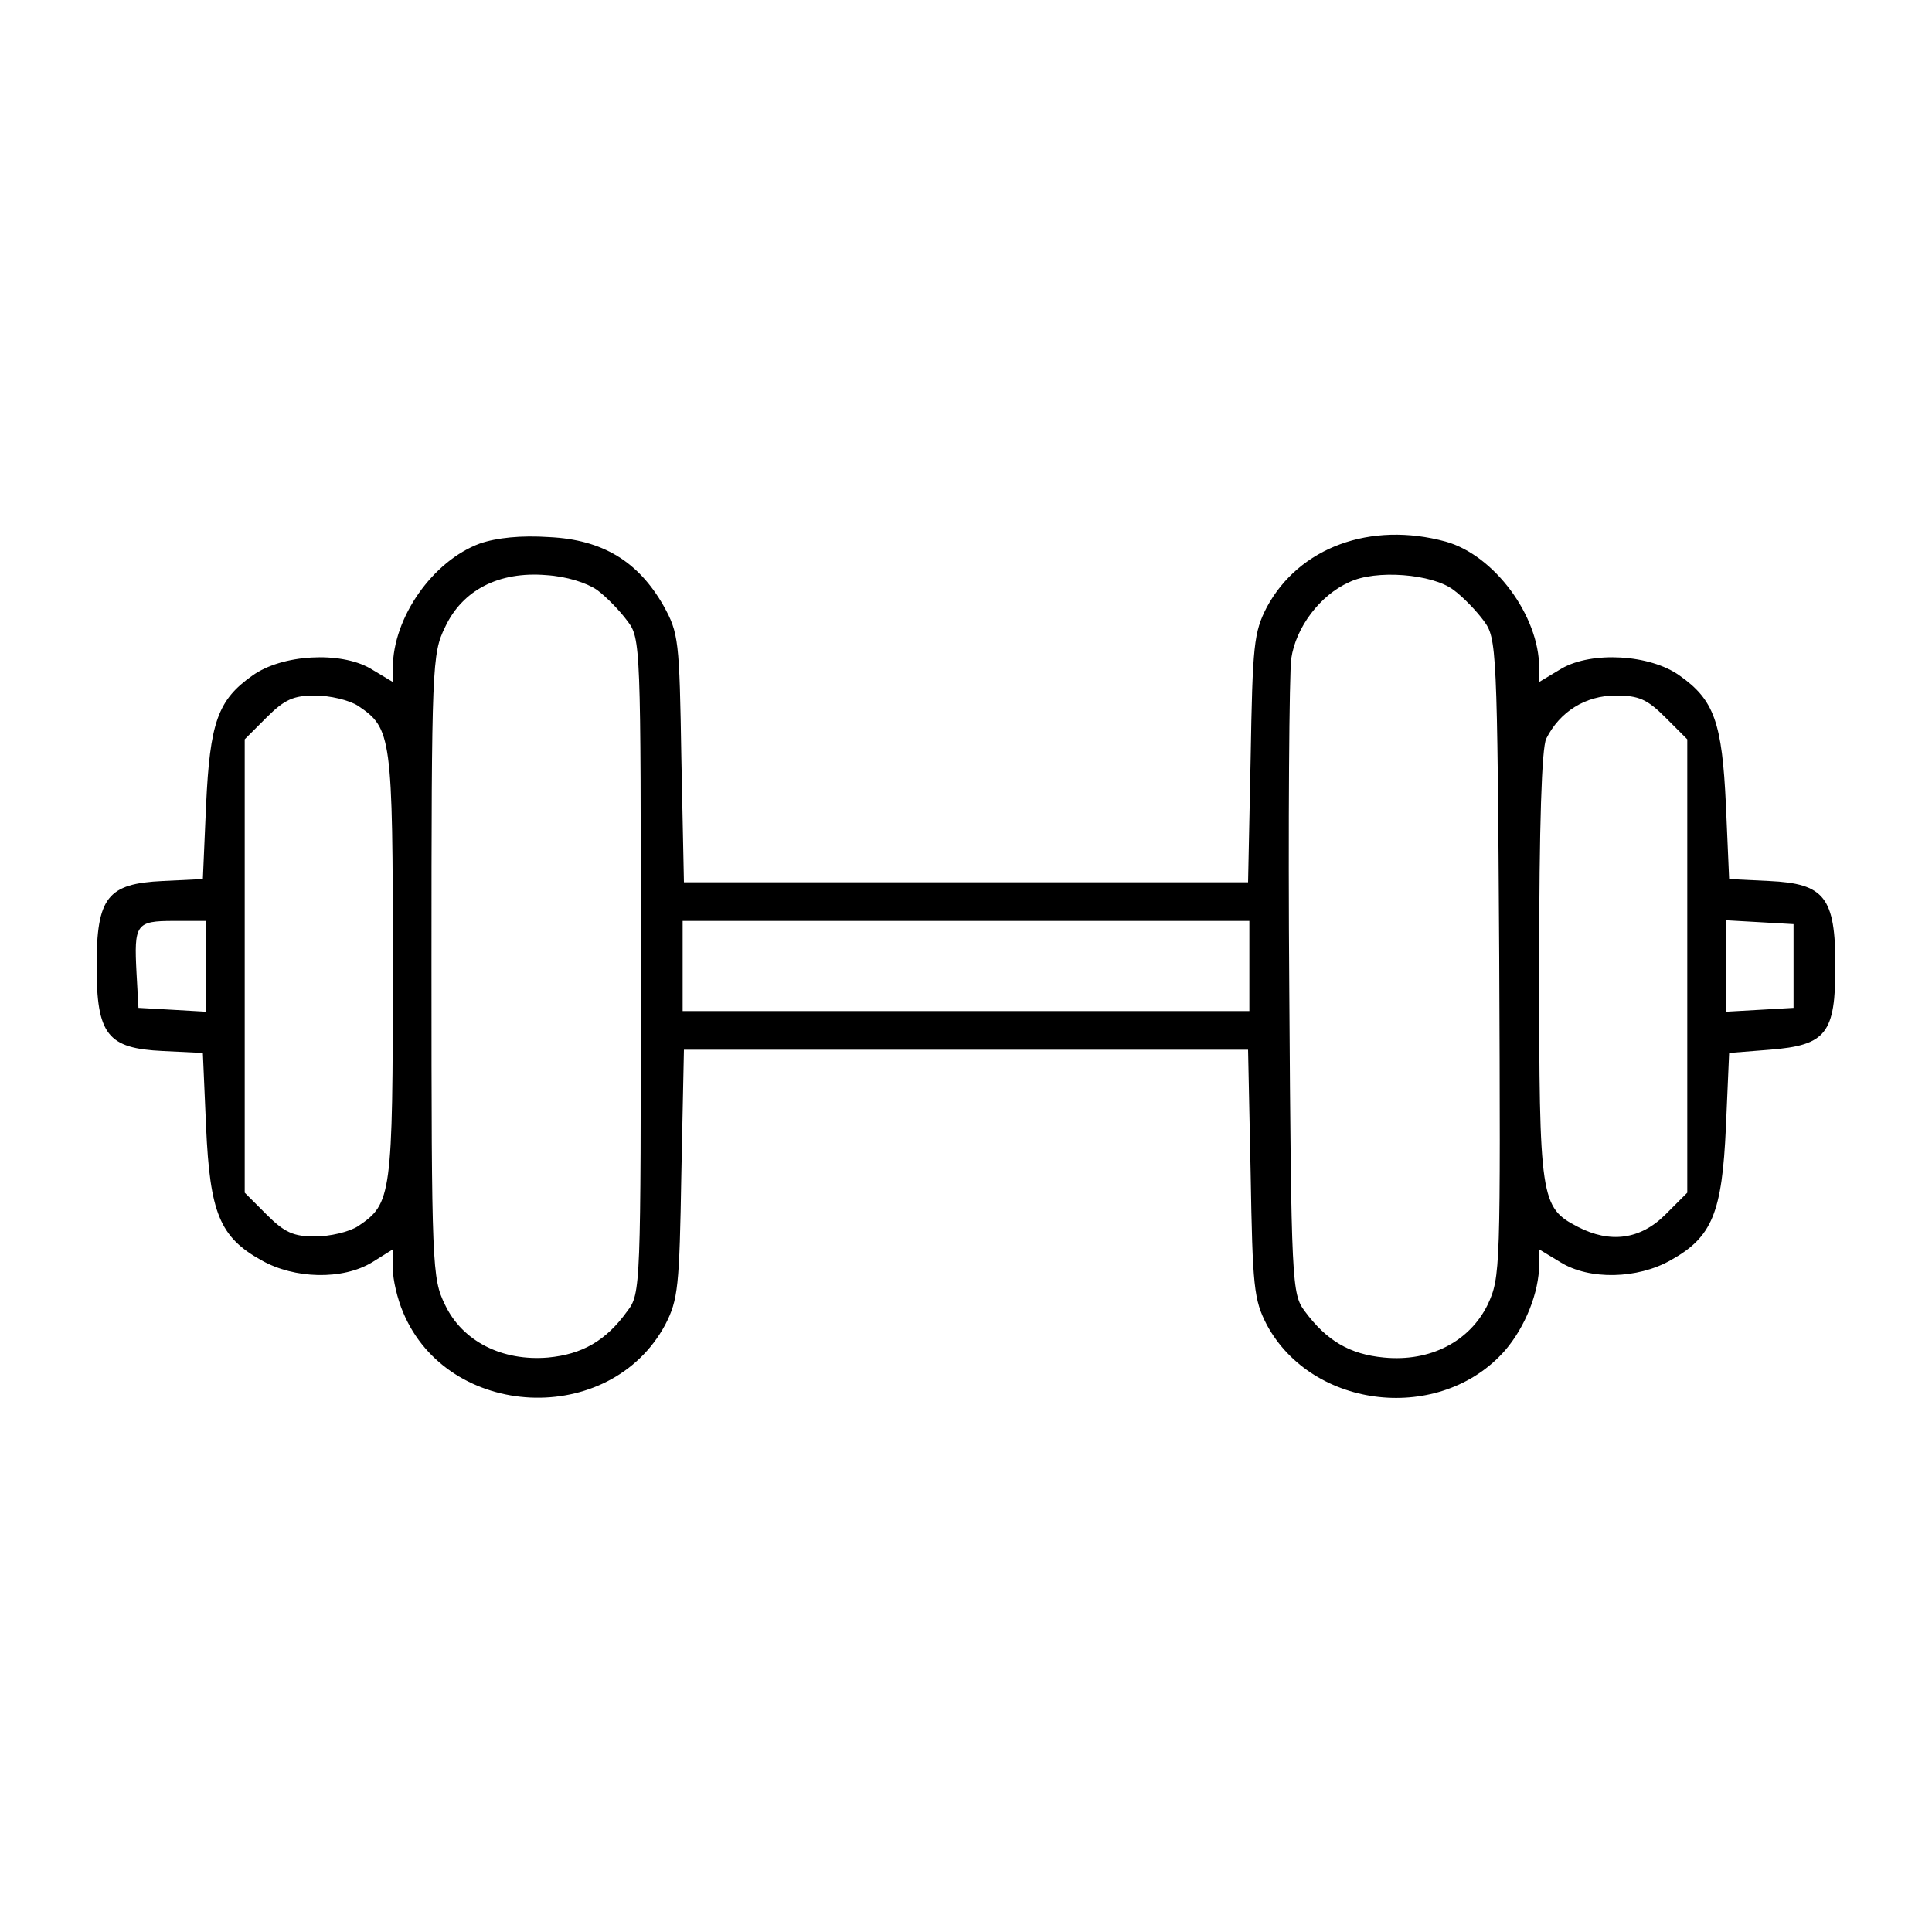
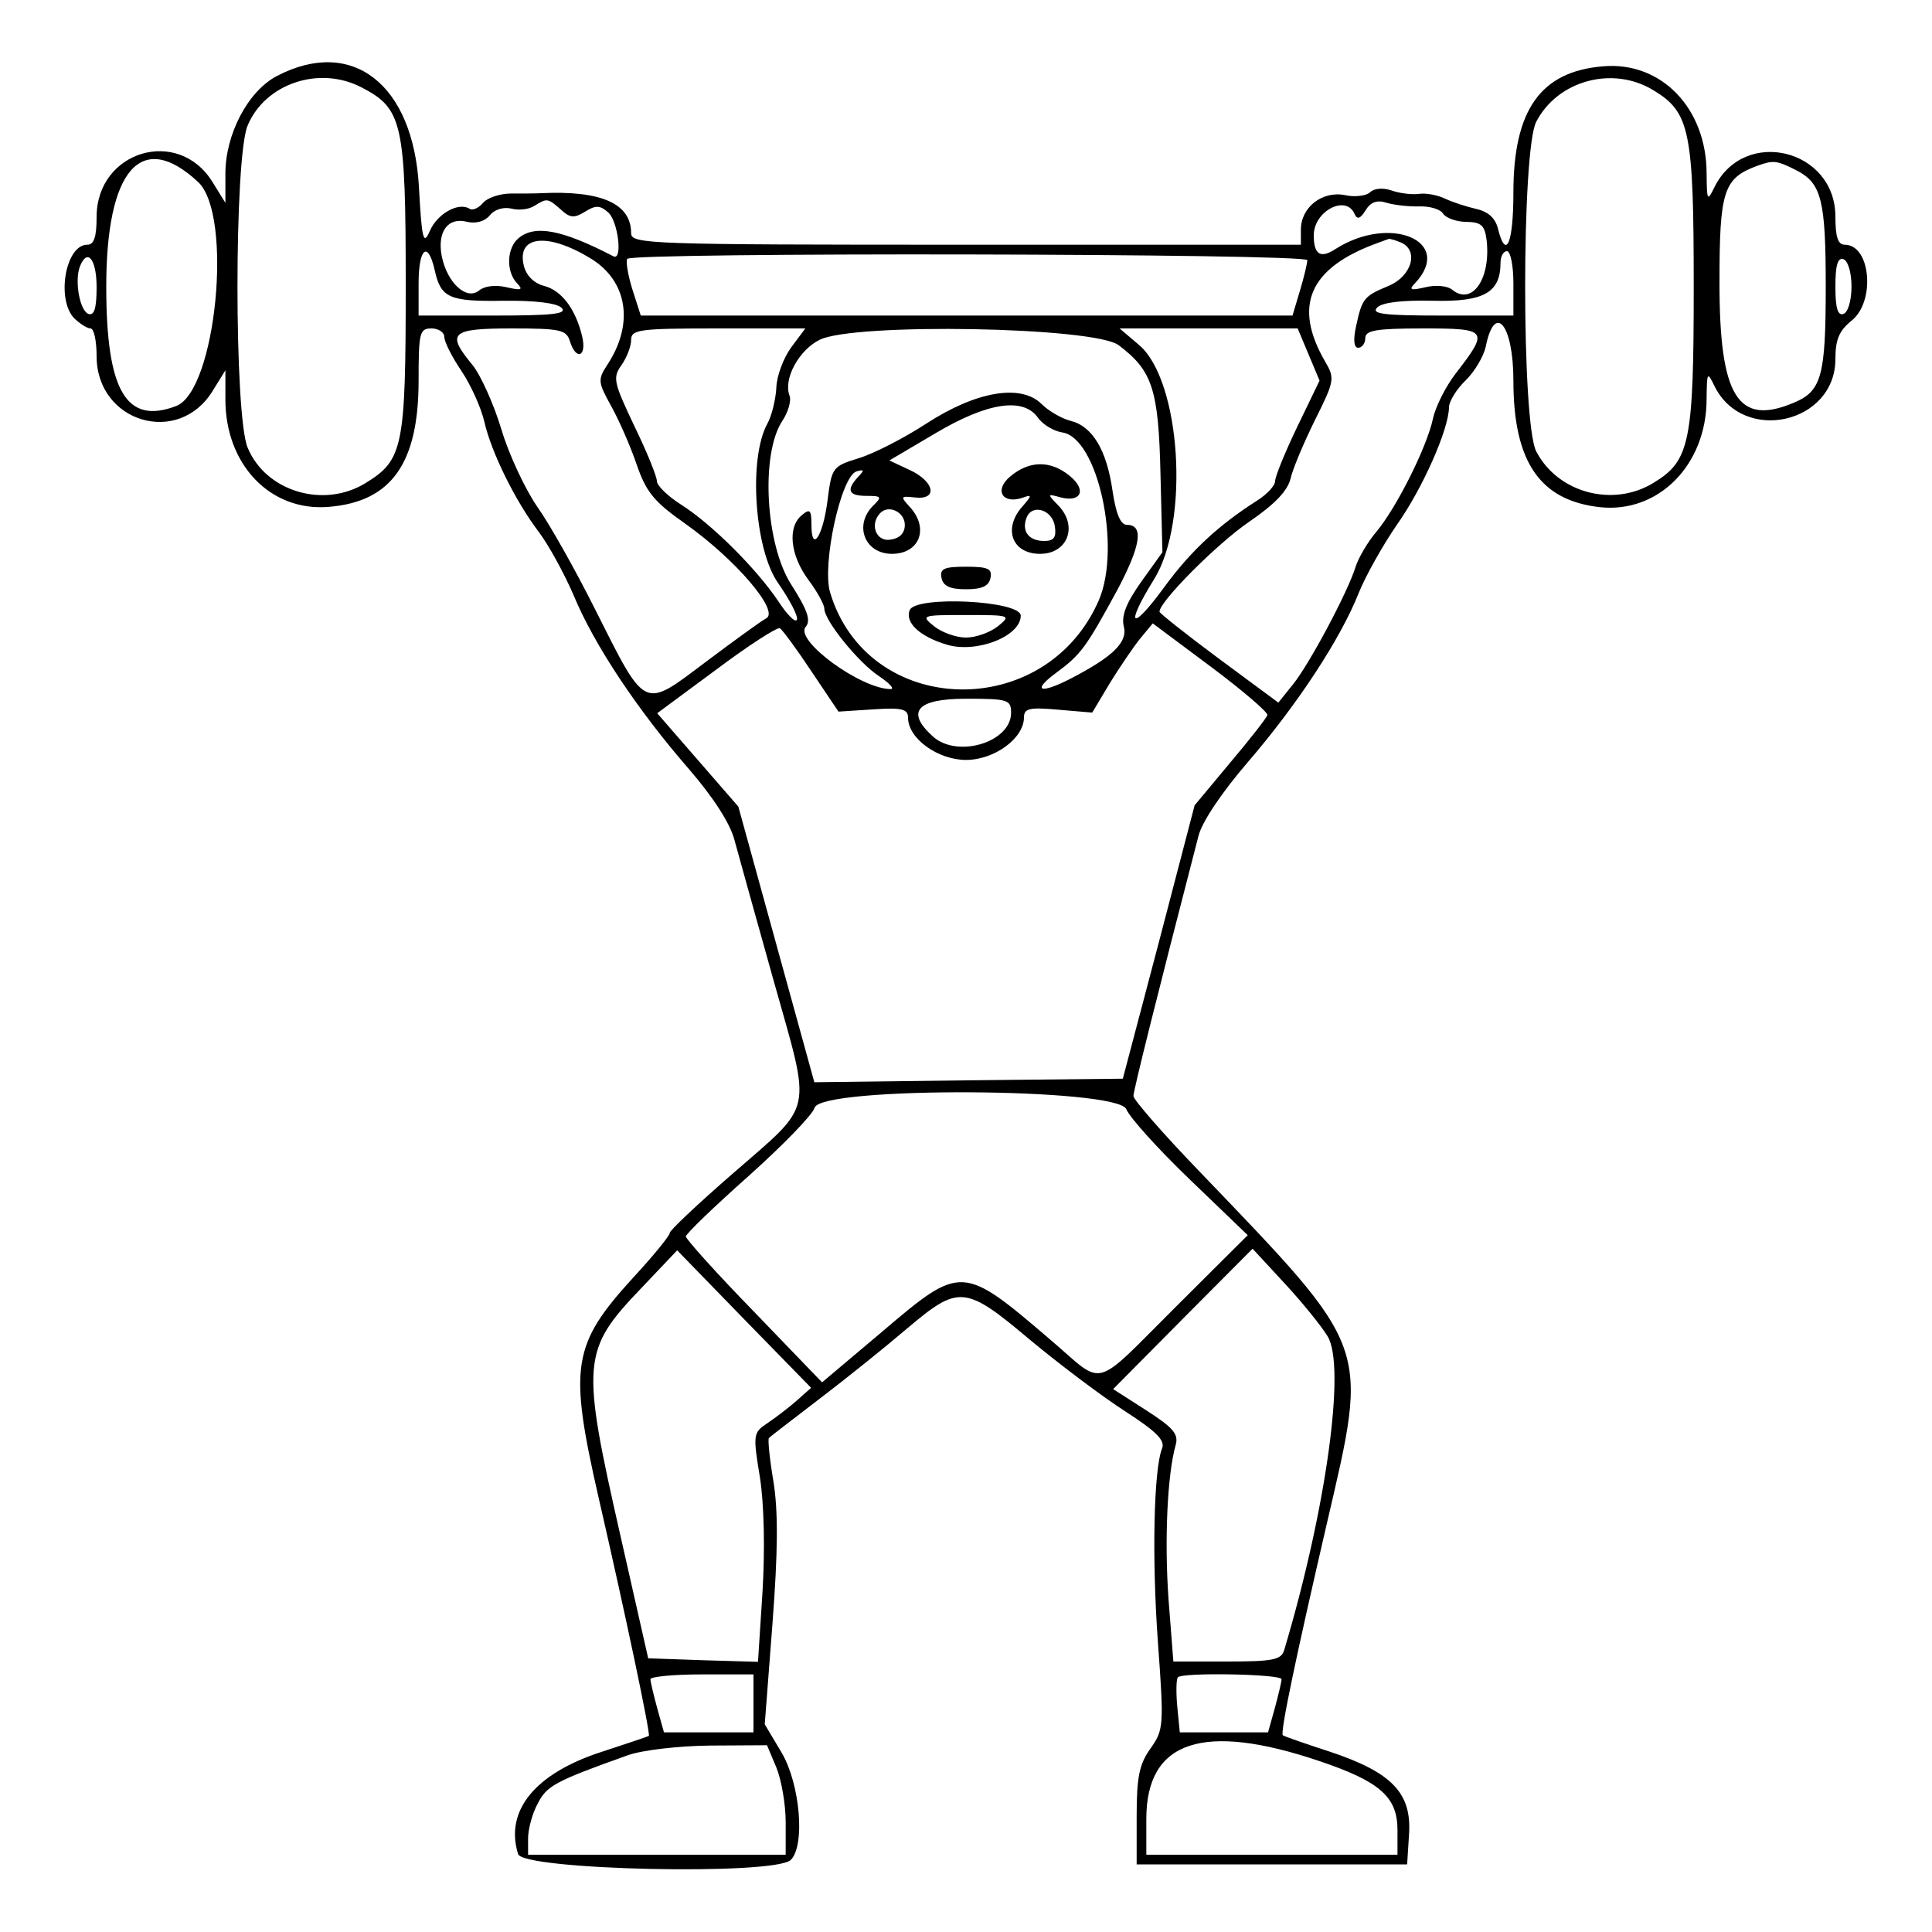
<svg xmlns="http://www.w3.org/2000/svg" version="1.0" width="300pt" height="300pt" viewBox="0 0 300 300" preserveAspectRatio="xMidYMid meet">
-   <g transform="translate(0,300) scale(0.1,-0.1)" fill="#000000" stroke="none">
-     <path d="M745 2156 c-73 -27 -135 -115 -135 -193 l0 -22 -35 21 c-47 27 -137 22 -183 -11 -54 -38 -66 -73 -72 -201 l-5 -115 -62 -3 c-86 -4 -103 -25 -103 -132 0 -107 17 -128 103 -132 l62 -3 5 -115 c6 -133 21 -171 86 -207 51 -29 126 -31 172 -3 l32 20 0 -30 c0 -17 7 -47 16 -68 70 -167 321 -179 407 -19 20 39 22 58 25 235 l4 192 438 0 438 0 4 -192 c3 -177 5 -196 25 -235 71 -132 270 -154 370 -40 31 36 53 90 53 134 l0 23 33 -20 c45 -28 120 -26 171 3 65 36 80 74 86 207 l5 115 63 5 c88 7 102 25 102 130 0 107 -17 128 -103 132 l-62 3 -5 115 c-6 128 -18 163 -72 201 -46 33 -136 38 -183 11 l-35 -21 0 22 c0 81 -70 175 -145 196 -117 32 -228 -9 -278 -102 -20 -39 -22 -58 -25 -234 l-4 -193 -438 0 -438 0 -4 193 c-3 183 -4 194 -28 237 -39 68 -94 102 -177 106 -44 3 -82 -1 -108 -10z m182 -72 c15 -11 36 -33 47 -48 21 -27 21 -38 21 -536 0 -498 0 -509 -21 -536 -33 -46 -70 -67 -123 -72 -71 -6 -133 25 -160 82 -20 41 -21 58 -21 526 0 467 1 485 21 526 27 58 84 87 157 81 32 -2 63 -12 79 -23z m1330 0 c15 -11 36 -33 47 -48 20 -27 21 -40 24 -523 2 -485 2 -496 -18 -539 -28 -57 -89 -89 -161 -82 -53 5 -89 26 -123 72 -20 27 -21 41 -24 499 -2 260 0 491 3 514 7 49 45 99 90 119 41 20 129 13 162 -12z m-1701 -180 c52 -35 54 -46 54 -404 0 -358 -2 -369 -54 -404 -14 -9 -44 -16 -67 -16 -33 0 -47 6 -75 34 l-34 34 0 352 0 352 34 34 c28 28 42 34 75 34 23 0 53 -7 67 -16z m2030 -18 l34 -34 0 -352 0 -352 -34 -34 c-39 -39 -86 -45 -136 -19 -58 30 -60 42 -60 405 0 220 4 339 11 353 21 42 61 67 108 67 36 0 49 -6 77 -34z m-2266 -387 l0 -70 -52 3 -53 3 -3 54 c-4 76 -1 81 58 81 l50 0 0 -71z m1620 1 l0 -70 -440 0 -440 0 0 70 0 70 440 0 440 0 0 -70z m845 0 l0 -65 -52 -3 -53 -3 0 71 0 71 53 -3 52 -3 0 -65z" />
+   <g transform="translate(0,300) scale(0.05,-0.05)" fill="#000000" stroke="none">
+     <path d="M860 5764 c-90 -47 -160 -181 -160 -303 l0 -91 -39 63 c-106 175 -361 99 -361 -107 0 -62 -8 -86 -29 -86 -68 0 -97 -171 -40 -229 18 -17 40 -31 50 -31 11 0 19 -39 19 -86 0 -206 255 -282 361 -107 l39 63 0 -91 c0 -203 141 -349 322 -333 194 16 278 136 278 392 0 149 3 162 40 162 22 0 40 -12 40 -27 0 -15 24 -62 53 -105 29 -43 61 -114 71 -157 22 -97 97 -248 170 -344 30 -40 79 -129 108 -197 64 -154 198 -355 358 -539 76 -88 128 -169 141 -220 12 -44 67 -242 122 -438 118 -420 128 -375 -129 -599 -108 -94 -196 -177 -194 -183 1 -7 -49 -69 -112 -137 -192 -210 -202 -277 -109 -685 82 -356 162 -735 156 -740 -3 -2 -68 -24 -145 -49 -208 -67 -303 -183 -261 -318 16 -50 798 -67 847 -18 45 45 29 234 -28 332 l-53 89 24 313 c17 224 18 348 3 441 -12 71 -18 132 -14 135 3 4 74 58 156 121 83 63 206 162 274 220 160 135 179 134 382 -37 94 -78 227 -178 296 -222 94 -61 123 -89 113 -114 -26 -65 -32 -339 -13 -602 19 -260 18 -272 -23 -330 -35 -49 -43 -89 -43 -210 l0 -150 420 0 420 0 6 95 c8 127 -54 191 -246 255 -77 25 -143 48 -146 51 -9 7 41 245 137 659 130 560 139 534 -396 1092 -113 117 -205 223 -205 234 0 17 70 298 202 808 11 44 73 136 154 230 154 179 287 382 343 523 21 53 75 149 119 213 80 113 162 298 162 366 1 19 24 56 51 82 28 27 56 74 63 105 28 140 86 69 86 -105 0 -252 82 -372 268 -393 182 -20 332 131 332 336 1 85 2 86 25 39 90 -180 375 -115 375 85 0 61 12 88 50 119 75 59 60 236 -21 236 -21 0 -29 24 -29 87 0 210 -282 279 -375 93 -23 -47 -24 -45 -25 41 0 203 -141 349 -322 333 -194 -16 -278 -136 -278 -392 0 -158 -23 -212 -48 -112 -8 33 -31 53 -67 61 -30 7 -74 21 -97 32 -23 11 -59 18 -80 15 -21 -3 -59 1 -85 10 -28 10 -56 7 -68 -5 -11 -11 -47 -16 -78 -9 -71 14 -137 -38 -137 -107 l0 -47 -1040 0 c-990 0 -1040 2 -1040 36 0 92 -93 133 -280 124 -16 -1 -58 -1 -93 -1 -34 0 -73 -13 -87 -29 -13 -16 -33 -25 -42 -18 -35 21 -100 -16 -123 -69 -20 -46 -25 -29 -34 137 -18 319 -207 466 -441 344z m262 -35 c128 -66 138 -109 138 -615 0 -505 -8 -543 -126 -615 -130 -79 -309 -25 -365 111 -42 99 -42 901 0 1000 54 130 222 187 353 119z m4014 -10 c112 -68 124 -126 124 -609 0 -483 -12 -541 -124 -609 -126 -78 -298 -32 -365 97 -46 88 -46 936 0 1024 67 129 239 175 365 97z m-4521 -284 c110 -102 56 -649 -68 -696 -155 -59 -217 47 -217 371 0 364 109 489 285 325z m4966 35 c76 -40 89 -93 89 -360 0 -279 -13 -325 -100 -361 -173 -73 -230 20 -230 372 0 288 12 326 120 365 48 17 58 16 121 -16z m-3839 -121 c28 -26 41 -27 74 -7 33 21 47 21 72 -1 31 -25 47 -152 17 -137 -160 83 -244 99 -295 56 -36 -30 -39 -102 -5 -139 21 -21 15 -24 -32 -13 -34 8 -68 4 -85 -10 -39 -32 -99 23 -116 106 -15 76 19 123 79 107 27 -6 54 1 70 20 15 19 43 27 68 21 23 -6 55 -2 71 9 39 24 41 24 82 -12z m2666 10 c33 1 66 -9 74 -23 9 -13 41 -25 72 -25 47 -1 57 -11 63 -58 13 -120 -46 -204 -108 -152 -14 11 -50 15 -82 7 -47 -11 -53 -8 -32 13 121 130 -77 214 -247 106 -47 -31 -68 -18 -68 42 0 76 101 128 127 66 8 -18 18 -14 34 12 16 26 36 33 66 23 24 -7 69 -12 101 -11z m-2573 -162 c114 -70 135 -203 51 -330 -30 -46 -29 -54 12 -128 24 -43 60 -125 79 -181 30 -87 54 -116 152 -185 155 -110 292 -270 251 -293 -17 -9 -102 -71 -190 -137 -194 -146 -183 -151 -342 165 -61 122 -142 266 -180 319 -37 54 -88 162 -111 240 -24 79 -64 168 -90 200 -82 99 -67 113 122 113 151 0 170 -4 181 -40 19 -61 53 -48 38 15 -20 85 -64 143 -118 157 -31 8 -55 31 -63 62 -24 95 74 105 208 23z m2513 51 c60 -23 38 -105 -36 -136 -77 -32 -82 -39 -101 -127 -9 -42 -6 -65 7 -65 12 0 22 14 22 30 0 24 33 30 179 30 203 0 206 -5 101 -141 -30 -39 -62 -102 -70 -140 -19 -88 -113 -276 -176 -351 -27 -32 -55 -80 -64 -108 -22 -74 -143 -302 -195 -366 l-45 -56 -184 136 c-101 75 -184 141 -185 146 -2 30 179 212 279 280 79 54 119 96 128 134 7 31 42 113 76 182 60 120 62 129 32 180 -102 175 -50 293 164 370 17 6 32 12 33 12 2 1 18 -3 35 -10z m-2998 -87 c19 -86 44 -98 215 -95 96 1 164 -7 179 -22 19 -19 -28 -24 -210 -24 l-234 0 0 100 c0 110 29 134 50 41z m2710 31 c0 -9 -10 -52 -23 -95 l-23 -77 -1012 0 -1012 0 -26 81 c-14 45 -21 88 -16 95 12 21 2112 17 2112 -4z m640 -72 l0 -100 -224 0 c-178 0 -219 5 -199 25 16 16 77 23 173 21 158 -4 210 25 210 118 0 20 9 36 20 36 11 0 20 -45 20 -100z m-4400 -12 c0 -64 -7 -89 -25 -83 -27 9 -44 102 -27 147 23 59 52 24 52 -64z m5450 2 c0 -44 -11 -80 -25 -85 -18 -6 -25 19 -25 85 0 66 7 91 25 85 14 -5 25 -41 25 -85z m-3293 -189 c-24 -33 -45 -89 -46 -125 -2 -36 -14 -87 -28 -112 -59 -107 -40 -390 33 -494 36 -52 63 -103 59 -114 -4 -12 -30 14 -58 57 -67 100 -207 240 -302 300 -41 26 -75 59 -75 73 0 14 -31 91 -70 171 -64 135 -68 150 -40 189 17 24 30 59 30 78 0 33 25 36 271 36 l270 0 -44 -59z m1017 7 c105 -79 124 -137 130 -401 l6 -242 -66 -92 c-46 -65 -62 -105 -54 -138 13 -49 -33 -94 -164 -162 -95 -49 -123 -40 -48 16 79 58 94 79 191 257 74 139 84 204 31 204 -20 0 -34 33 -45 106 -18 126 -62 200 -130 217 -28 7 -69 31 -90 52 -64 64 -204 40 -359 -61 -69 -45 -163 -93 -209 -107 -81 -25 -84 -28 -97 -131 -14 -111 -50 -166 -50 -75 0 46 -5 50 -30 29 -45 -37 -36 -124 20 -200 28 -37 50 -78 50 -90 0 -37 106 -168 170 -210 33 -22 49 -40 36 -40 -92 0 -299 151 -264 193 17 20 6 52 -45 132 -80 125 -95 404 -28 507 19 28 29 64 23 79 -20 52 29 142 94 174 109 53 852 40 928 -17z m590 -29 l34 -81 -69 -143 c-38 -79 -69 -155 -69 -169 0 -14 -25 -41 -55 -60 -121 -77 -207 -157 -289 -269 -103 -141 -124 -125 -32 24 112 180 83 619 -47 728 l-60 51 276 0 277 0 34 -81z m-840 -197 c15 -21 49 -41 75 -45 110 -16 184 -355 114 -520 -165 -382 -718 -367 -835 23 -26 87 34 362 82 376 24 7 25 4 5 -17 -38 -41 -30 -59 26 -59 47 0 49 -3 20 -31 -60 -61 -25 -149 59 -149 85 0 116 78 57 144 -32 35 -31 36 15 31 71 -8 61 49 -16 85 l-64 30 144 85 c162 96 273 112 318 47z m-414 -332 c0 -26 -16 -42 -45 -46 -45 -7 -65 49 -31 83 27 27 76 2 76 -37z m-290 -455 l84 -125 108 7 c89 6 108 1 108 -26 0 -64 92 -131 180 -131 88 0 180 67 180 132 0 28 17 32 106 24 l106 -9 55 92 c31 50 73 112 94 138 l39 47 181 -135 c99 -74 178 -142 175 -150 -3 -9 -55 -76 -116 -148 l-110 -132 -111 -425 -112 -424 -479 -5 -479 -6 -118 428 -118 428 -126 145 -126 145 184 136 c100 75 189 132 197 128 8 -5 53 -66 98 -134z m620 -129 c0 -91 -167 -142 -243 -73 -85 77 -50 117 103 117 131 0 140 -3 140 -44z m358 -1231 c10 -25 98 -123 197 -218 l180 -173 -223 -222 c-262 -261 -219 -249 -386 -106 -278 238 -280 238 -528 27 l-185 -156 -211 219 c-117 120 -212 226 -212 234 0 8 87 92 194 187 106 95 199 190 206 213 21 67 943 62 968 -5z m-1024 -905 c-25 -22 -66 -53 -91 -70 -44 -29 -45 -35 -23 -168 13 -84 16 -223 8 -356 l-14 -217 -170 5 -171 6 -86 380 c-123 541 -120 577 65 770 l111 117 208 -214 208 -213 -45 -40z m1649 200 c57 -93 -4 -537 -135 -975 -9 -30 -36 -35 -177 -35 l-167 0 -15 193 c-13 183 -4 386 22 479 10 34 -7 54 -91 108 l-103 66 216 218 217 218 98 -106 c54 -58 115 -133 135 -166z m-1783 -1140 l0 -90 -139 0 -139 0 -21 75 c-11 41 -21 82 -21 90 0 8 72 15 160 15 l160 0 0 -90z m1640 75 c0 -8 -10 -49 -21 -90 l-21 -75 -137 0 -137 0 -8 81 c-4 45 -3 85 2 90 15 16 322 10 322 -6z m-1569 -274 c16 -39 29 -115 29 -170 l0 -101 -400 0 -400 0 0 51 c0 28 13 77 30 108 28 55 53 69 280 150 45 16 158 29 256 30 l176 1 29 -69z m1689 19 c186 -63 240 -111 240 -213 l0 -77 -390 0 -390 0 0 111 c0 244 177 302 540 179z" />
+     <path d="M3137 4520 c-51 -43 -23 -88 41 -65 27 10 27 6 -3 -28 -61 -69 -32 -147 55 -147 87 0 119 88 55 152 -33 34 -33 35 10 23 64 -16 80 25 26 68 -59 48 -125 47 -184 -3z m139 -155 c5 -34 -3 -45 -33 -45 -48 0 -71 30 -55 72 17 45 81 25 88 -27z" />
+     <path d="M2924 4205 c5 -25 26 -35 76 -35 50 0 71 10 76 35 6 29 -8 35 -76 35 -68 0 -82 -6 -76 -35z" />
+     <path d="M2825 4105 c-15 -39 32 -82 115 -107 93 -28 230 26 230 90 0 47 -327 63 -345 17z m274 -50 c-24 -19 -68 -35 -99 -35 -31 0 -75 16 -99 35 -42 34 -39 35 99 35 138 0 141 -1 99 -35z" />
  </g>
</svg>
